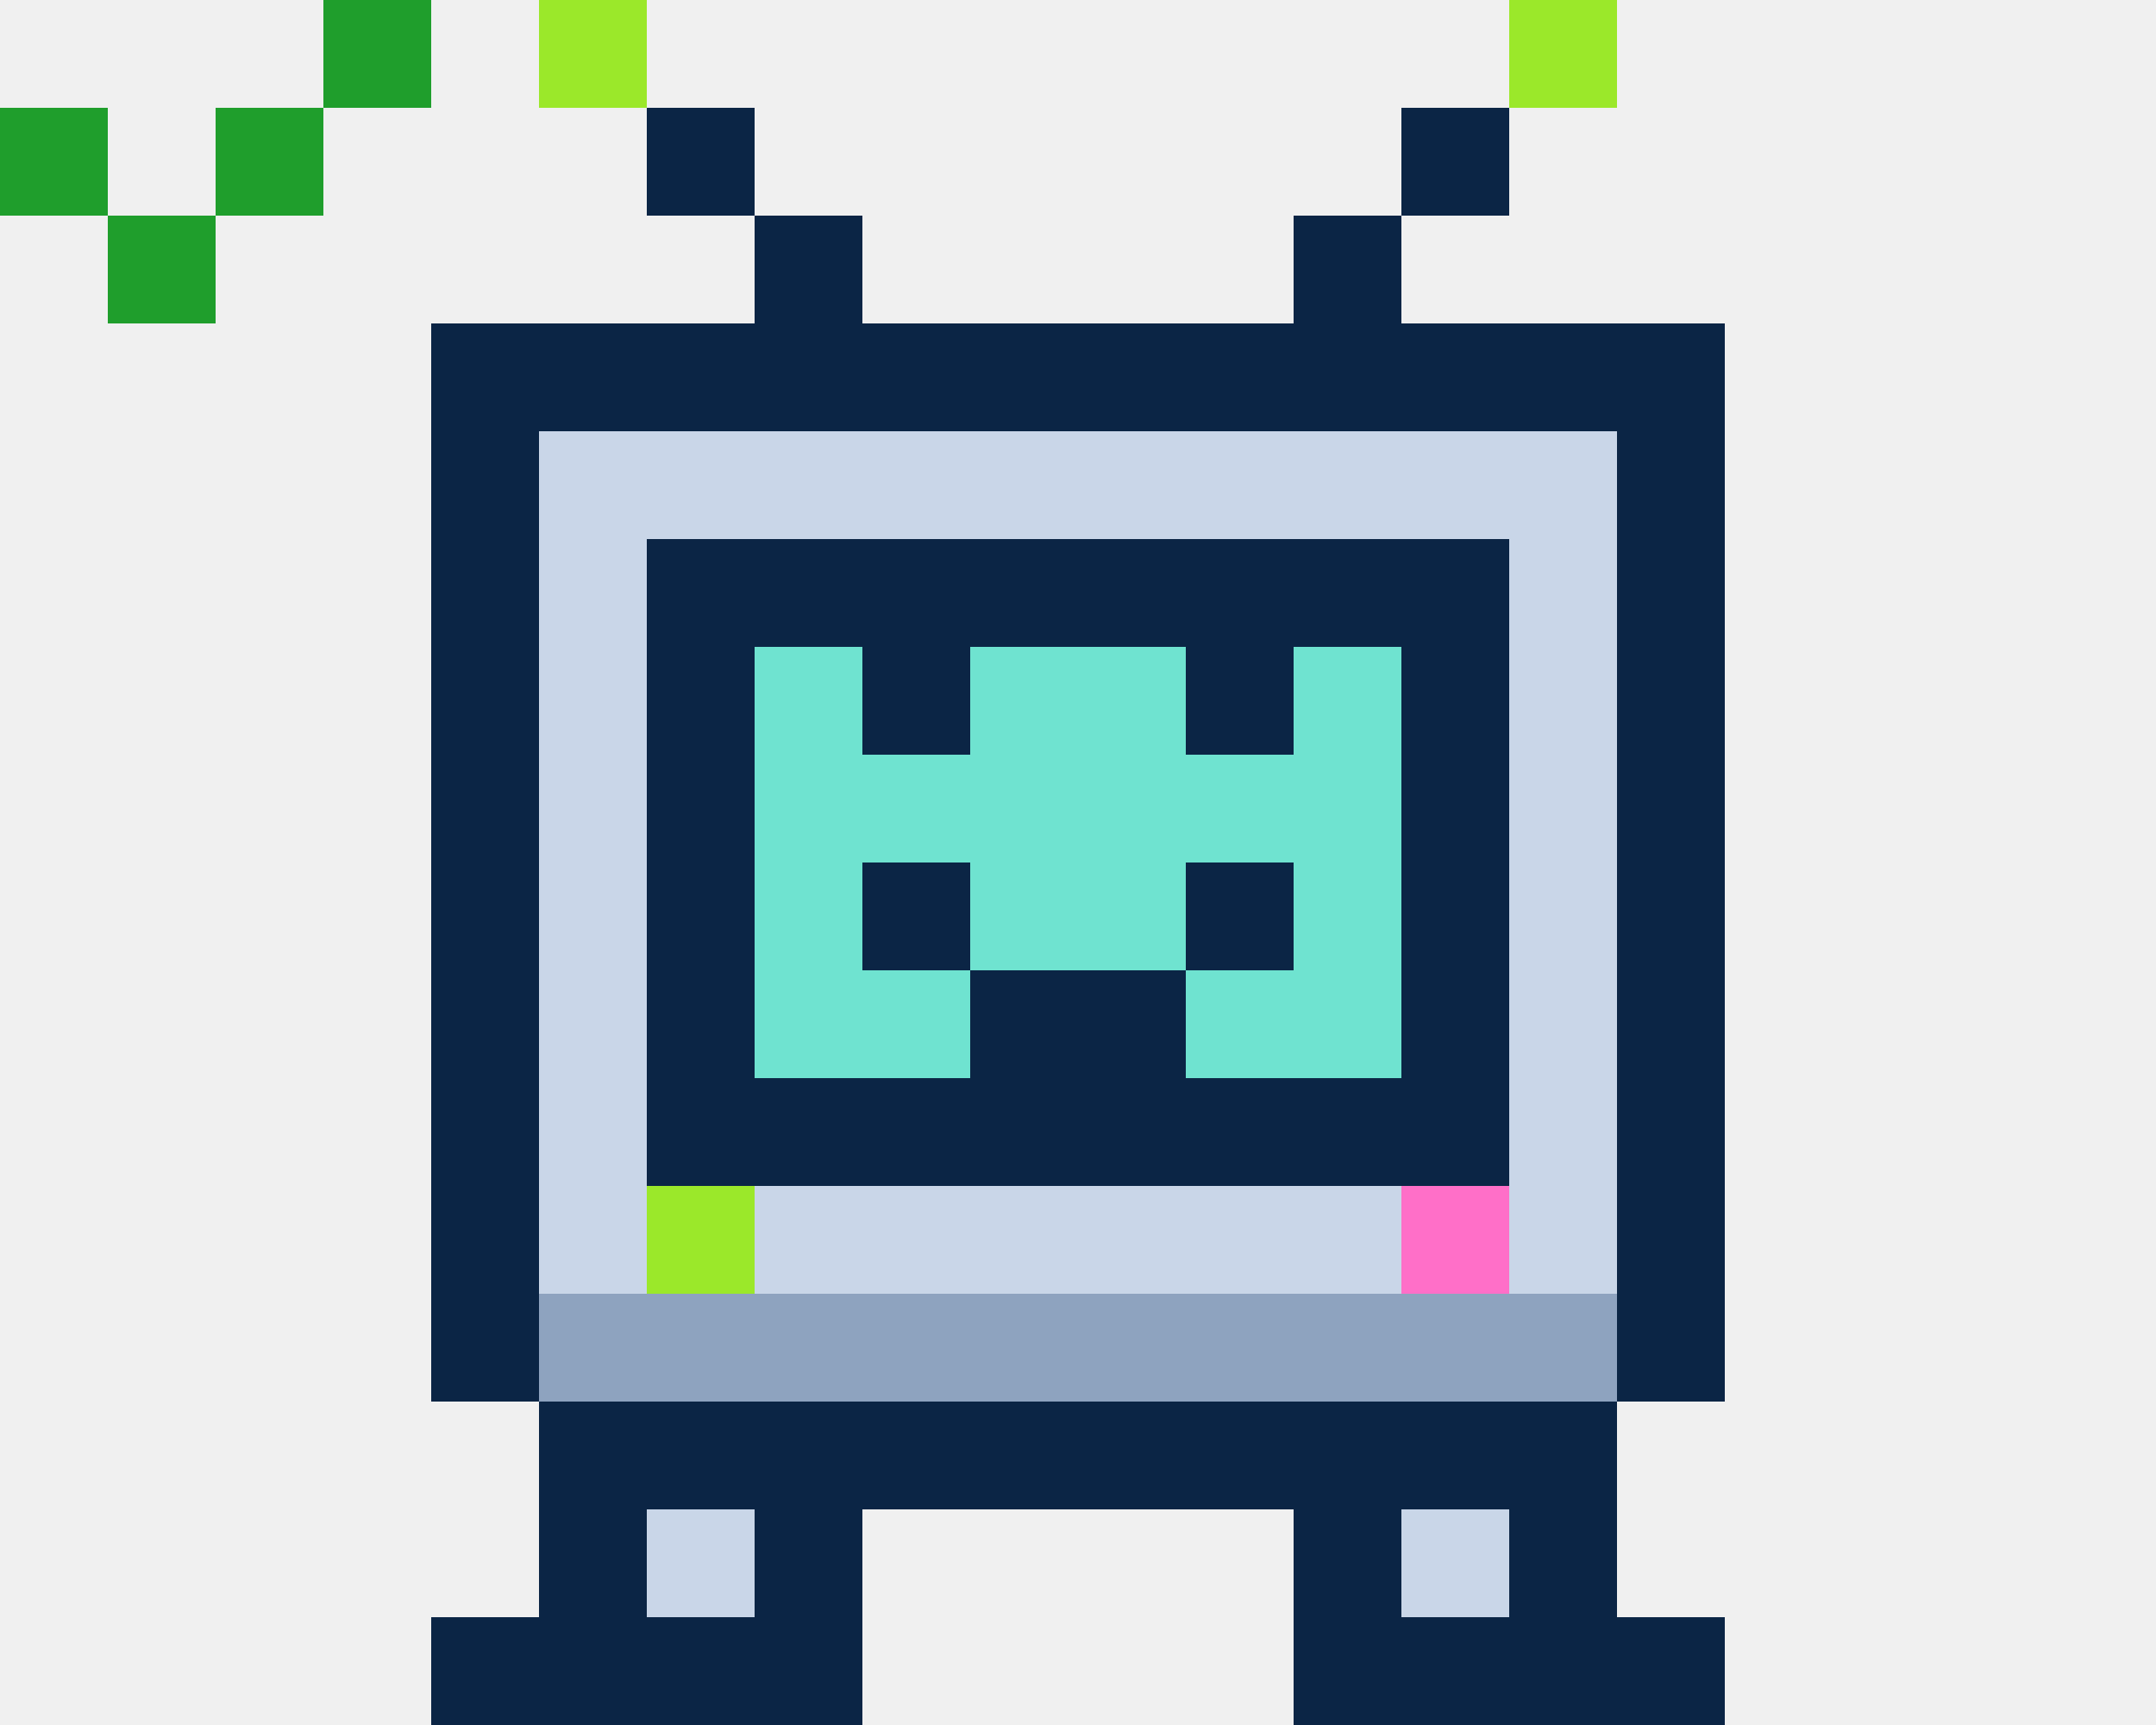
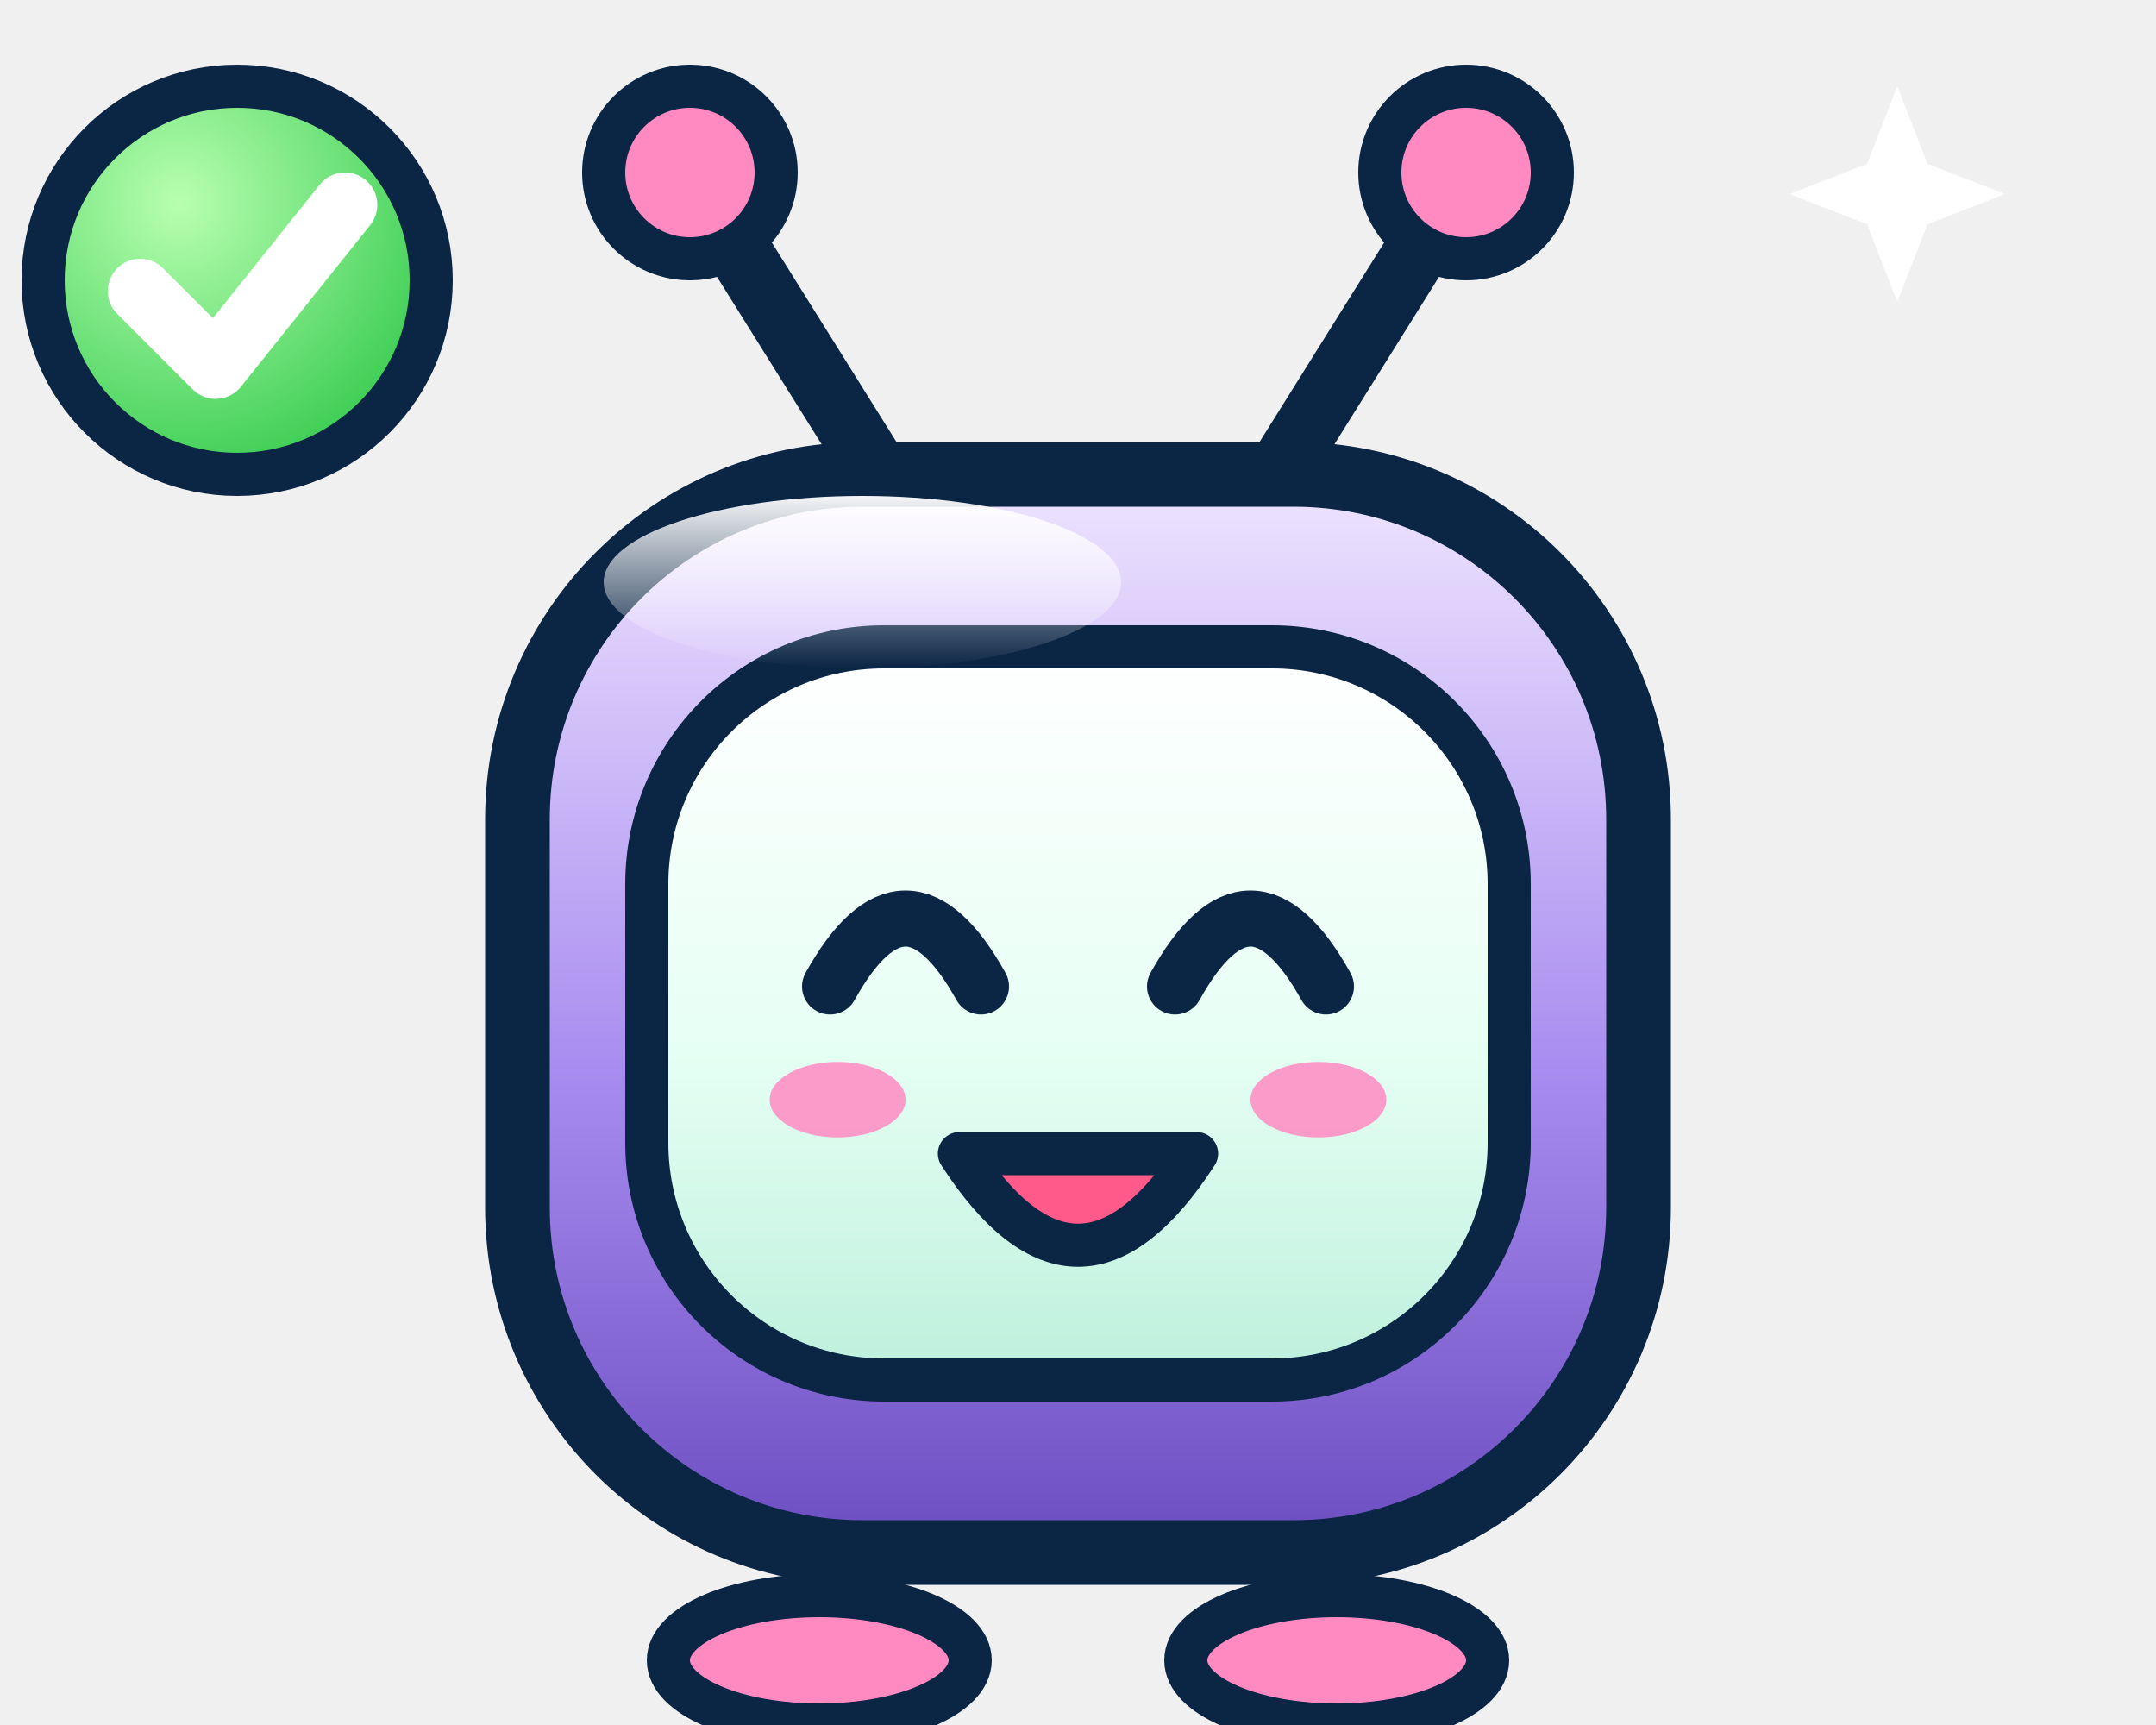
- <svg xmlns="http://www.w3.org/2000/svg" viewBox="0 0 20 16" width="160" height="128" shape-rendering="crispEdges">
-   <rect x="3" y="0" width="1" height="1" fill="#1f9e2c" />
-   <rect x="5" y="0" width="1" height="1" fill="#9be82a" />
-   <rect x="14" y="0" width="1" height="1" fill="#9be82a" />
-   <rect x="0" y="1" width="1" height="1" fill="#1f9e2c" />
-   <rect x="2" y="1" width="1" height="1" fill="#1f9e2c" />
-   <rect x="6" y="1" width="1" height="1" fill="#0b2545" />
-   <rect x="13" y="1" width="1" height="1" fill="#0b2545" />
-   <rect x="1" y="2" width="1" height="1" fill="#1f9e2c" />
-   <rect x="7" y="2" width="1" height="1" fill="#0b2545" />
-   <rect x="12" y="2" width="1" height="1" fill="#0b2545" />
-   <rect x="4" y="3" width="12" height="1" fill="#0b2545" />
-   <rect x="4" y="4" width="1" height="1" fill="#0b2545" />
-   <rect x="5" y="4" width="10" height="1" fill="#c9d6e8" />
-   <rect x="15" y="4" width="1" height="1" fill="#0b2545" />
-   <rect x="4" y="5" width="1" height="1" fill="#0b2545" />
-   <rect x="5" y="5" width="1" height="1" fill="#c9d6e8" />
-   <rect x="6" y="5" width="8" height="1" fill="#0b2545" />
-   <rect x="14" y="5" width="1" height="1" fill="#c9d6e8" />
-   <rect x="15" y="5" width="1" height="1" fill="#0b2545" />
-   <rect x="4" y="6" width="1" height="1" fill="#0b2545" />
-   <rect x="5" y="6" width="1" height="1" fill="#c9d6e8" />
-   <rect x="6" y="6" width="1" height="1" fill="#0b2545" />
-   <rect x="7" y="6" width="1" height="1" fill="#6fe3d0" />
-   <rect x="8" y="6" width="1" height="1" fill="#0b2545" />
-   <rect x="9" y="6" width="2" height="1" fill="#6fe3d0" />
-   <rect x="11" y="6" width="1" height="1" fill="#0b2545" />
-   <rect x="12" y="6" width="1" height="1" fill="#6fe3d0" />
-   <rect x="13" y="6" width="1" height="1" fill="#0b2545" />
-   <rect x="14" y="6" width="1" height="1" fill="#c9d6e8" />
-   <rect x="15" y="6" width="1" height="1" fill="#0b2545" />
-   <rect x="4" y="7" width="1" height="1" fill="#0b2545" />
-   <rect x="5" y="7" width="1" height="1" fill="#c9d6e8" />
-   <rect x="6" y="7" width="1" height="1" fill="#0b2545" />
-   <rect x="7" y="7" width="6" height="1" fill="#6fe3d0" />
-   <rect x="13" y="7" width="1" height="1" fill="#0b2545" />
-   <rect x="14" y="7" width="1" height="1" fill="#c9d6e8" />
-   <rect x="15" y="7" width="1" height="1" fill="#0b2545" />
-   <rect x="4" y="8" width="1" height="1" fill="#0b2545" />
-   <rect x="5" y="8" width="1" height="1" fill="#c9d6e8" />
-   <rect x="6" y="8" width="1" height="1" fill="#0b2545" />
-   <rect x="7" y="8" width="1" height="1" fill="#6fe3d0" />
-   <rect x="8" y="8" width="1" height="1" fill="#0b2545" />
-   <rect x="9" y="8" width="2" height="1" fill="#6fe3d0" />
-   <rect x="11" y="8" width="1" height="1" fill="#0b2545" />
-   <rect x="12" y="8" width="1" height="1" fill="#6fe3d0" />
-   <rect x="13" y="8" width="1" height="1" fill="#0b2545" />
-   <rect x="14" y="8" width="1" height="1" fill="#c9d6e8" />
-   <rect x="15" y="8" width="1" height="1" fill="#0b2545" />
-   <rect x="4" y="9" width="1" height="1" fill="#0b2545" />
-   <rect x="5" y="9" width="1" height="1" fill="#c9d6e8" />
-   <rect x="6" y="9" width="1" height="1" fill="#0b2545" />
-   <rect x="7" y="9" width="2" height="1" fill="#6fe3d0" />
-   <rect x="9" y="9" width="2" height="1" fill="#0b2545" />
-   <rect x="11" y="9" width="2" height="1" fill="#6fe3d0" />
-   <rect x="13" y="9" width="1" height="1" fill="#0b2545" />
-   <rect x="14" y="9" width="1" height="1" fill="#c9d6e8" />
-   <rect x="15" y="9" width="1" height="1" fill="#0b2545" />
-   <rect x="4" y="10" width="1" height="1" fill="#0b2545" />
-   <rect x="5" y="10" width="1" height="1" fill="#c9d6e8" />
-   <rect x="6" y="10" width="8" height="1" fill="#0b2545" />
-   <rect x="14" y="10" width="1" height="1" fill="#c9d6e8" />
-   <rect x="15" y="10" width="1" height="1" fill="#0b2545" />
-   <rect x="4" y="11" width="1" height="1" fill="#0b2545" />
-   <rect x="5" y="11" width="1" height="1" fill="#c9d6e8" />
-   <rect x="6" y="11" width="1" height="1" fill="#9be82a" />
-   <rect x="7" y="11" width="6" height="1" fill="#c9d6e8" />
-   <rect x="13" y="11" width="1" height="1" fill="#ff6fc8" />
-   <rect x="14" y="11" width="1" height="1" fill="#c9d6e8" />
-   <rect x="15" y="11" width="1" height="1" fill="#0b2545" />
-   <rect x="4" y="12" width="1" height="1" fill="#0b2545" />
-   <rect x="5" y="12" width="10" height="1" fill="#8ea3bf" />
-   <rect x="15" y="12" width="1" height="1" fill="#0b2545" />
-   <rect x="5" y="13" width="10" height="1" fill="#0b2545" />
-   <rect x="5" y="14" width="1" height="1" fill="#0b2545" />
-   <rect x="6" y="14" width="1" height="1" fill="#c9d6e8" />
-   <rect x="7" y="14" width="1" height="1" fill="#0b2545" />
-   <rect x="12" y="14" width="1" height="1" fill="#0b2545" />
-   <rect x="13" y="14" width="1" height="1" fill="#c9d6e8" />
-   <rect x="14" y="14" width="1" height="1" fill="#0b2545" />
-   <rect x="4" y="15" width="4" height="1" fill="#0b2545" />
-   <rect x="12" y="15" width="4" height="1" fill="#0b2545" />
+ <svg xmlns="http://www.w3.org/2000/svg" viewBox="0 0 100 80" width="160" height="128">
+   <defs>
+     <linearGradient id="shine" x1="0" y1="0" x2="0" y2="1">
+       <stop offset="0" stop-color="#ffffff" stop-opacity=".95" />
+       <stop offset="1" stop-color="#ffffff" stop-opacity="0" />
+     </linearGradient>
+     <radialGradient id="badge-bad" cx=".35" cy=".3" r=".8">
+       <stop offset="0" stop-color="#ff9ab8" />
+       <stop offset="1" stop-color="#ff2a6d" />
+     </radialGradient>
+     <radialGradient id="badge-good" cx=".35" cy=".3" r=".8">
+       <stop offset="0" stop-color="#b8ffb0" />
+       <stop offset="1" stop-color="#2fc84a" />
+     </radialGradient>
+     <radialGradient id="drop" cx=".35" cy=".3" r=".8">
+       <stop offset="0" stop-color="#d8f0ff" />
+       <stop offset="1" stop-color="#3aa0ff" />
+     </radialGradient>
+     <radialGradient id="bolt" cx=".35" cy=".3" r=".8">
+       <stop offset="0" stop-color="#fff6c0" />
+       <stop offset="1" stop-color="#ffd23a" />
+     </radialGradient>
+     <linearGradient id="blip-body" x1="0" y1="0" x2="0" y2="1">
+       <stop offset="0" stop-color="#efe6ff" />
+       <stop offset=".55" stop-color="#a98cf0" />
+       <stop offset="1" stop-color="#6a4cc0" />
+     </linearGradient>
+     <linearGradient id="blip-screen" x1="0" y1="0" x2="0" y2="1">
+       <stop offset="0" stop-color="#ffffff" />
+       <stop offset=".55" stop-color="#e6fff4" />
+       <stop offset="1" stop-color="#bdf0dc" />
+     </linearGradient>
+   </defs>
+   <path d="M42 24L32 8M58 24L68 8" fill="none" stroke="#0b2545" stroke-width="3" stroke-linejoin="round" stroke-linecap="round" />
+   <circle cx="32" cy="8" r="4" fill="#ff8ac2" stroke="#0b2545" stroke-width="2" stroke-linejoin="round" stroke-linecap="round" />
+   <circle cx="68" cy="8" r="4" fill="#ff8ac2" stroke="#0b2545" stroke-width="2" stroke-linejoin="round" stroke-linecap="round" />
+   <rect x="24" y="22" width="52" height="50" rx="16" fill="url(#blip-body)" stroke="#0b2545" stroke-width="3" stroke-linejoin="round" stroke-linecap="round" />
+   <rect x="30" y="30" width="40" height="34" rx="11" fill="url(#blip-screen)" stroke="#0b2545" stroke-width="2" stroke-linejoin="round" stroke-linecap="round" />
+   <ellipse cx="40" cy="27" rx="12" ry="4" fill="url(#shine)" />
+   <ellipse cx="38" cy="77" rx="7" ry="3" fill="#ff8ac2" stroke="#0b2545" stroke-width="2" stroke-linejoin="round" stroke-linecap="round" />
+   <ellipse cx="62" cy="77" rx="7" ry="3" fill="#ff8ac2" stroke="#0b2545" stroke-width="2" stroke-linejoin="round" stroke-linecap="round" />
+   <path d="M38.5 45.75Q42 39.45 45.5 45.75" fill="none" stroke="#0b2545" stroke-width="2.6" stroke-linejoin="round" stroke-linecap="round" />
+   <path d="M54.5 45.75Q58 39.45 61.5 45.75" fill="none" stroke="#0b2545" stroke-width="2.6" stroke-linejoin="round" stroke-linecap="round" />
+   <path d="M44.5 53.5Q50 62 55.5 53.5Z" fill="#ff5a8a" stroke="#0b2545" stroke-width="2" stroke-linejoin="round" stroke-linecap="round" />
+   <ellipse cx="38.85" cy="51.0" rx="3.15" ry="1.75" fill="#ff8ac2" opacity=".85" />
+   <ellipse cx="61.15" cy="51.0" rx="3.15" ry="1.75" fill="#ff8ac2" opacity=".85" />
+   <circle cx="11" cy="13" r="9" fill="url(#badge-good)" stroke="#0b2545" stroke-width="2" stroke-linejoin="round" stroke-linecap="round" />
+   <path d="M6.5 13.5L10 17L16 9.5" fill="none" stroke="#ffffff" stroke-width="3" stroke-linecap="round" stroke-linejoin="round" />
+   <path d="M88 4L89.4 7.6L93 9L89.4 10.4L88 14L86.6 10.4L83 9L86.6 7.6Z" fill="#ffffff" />
</svg>
